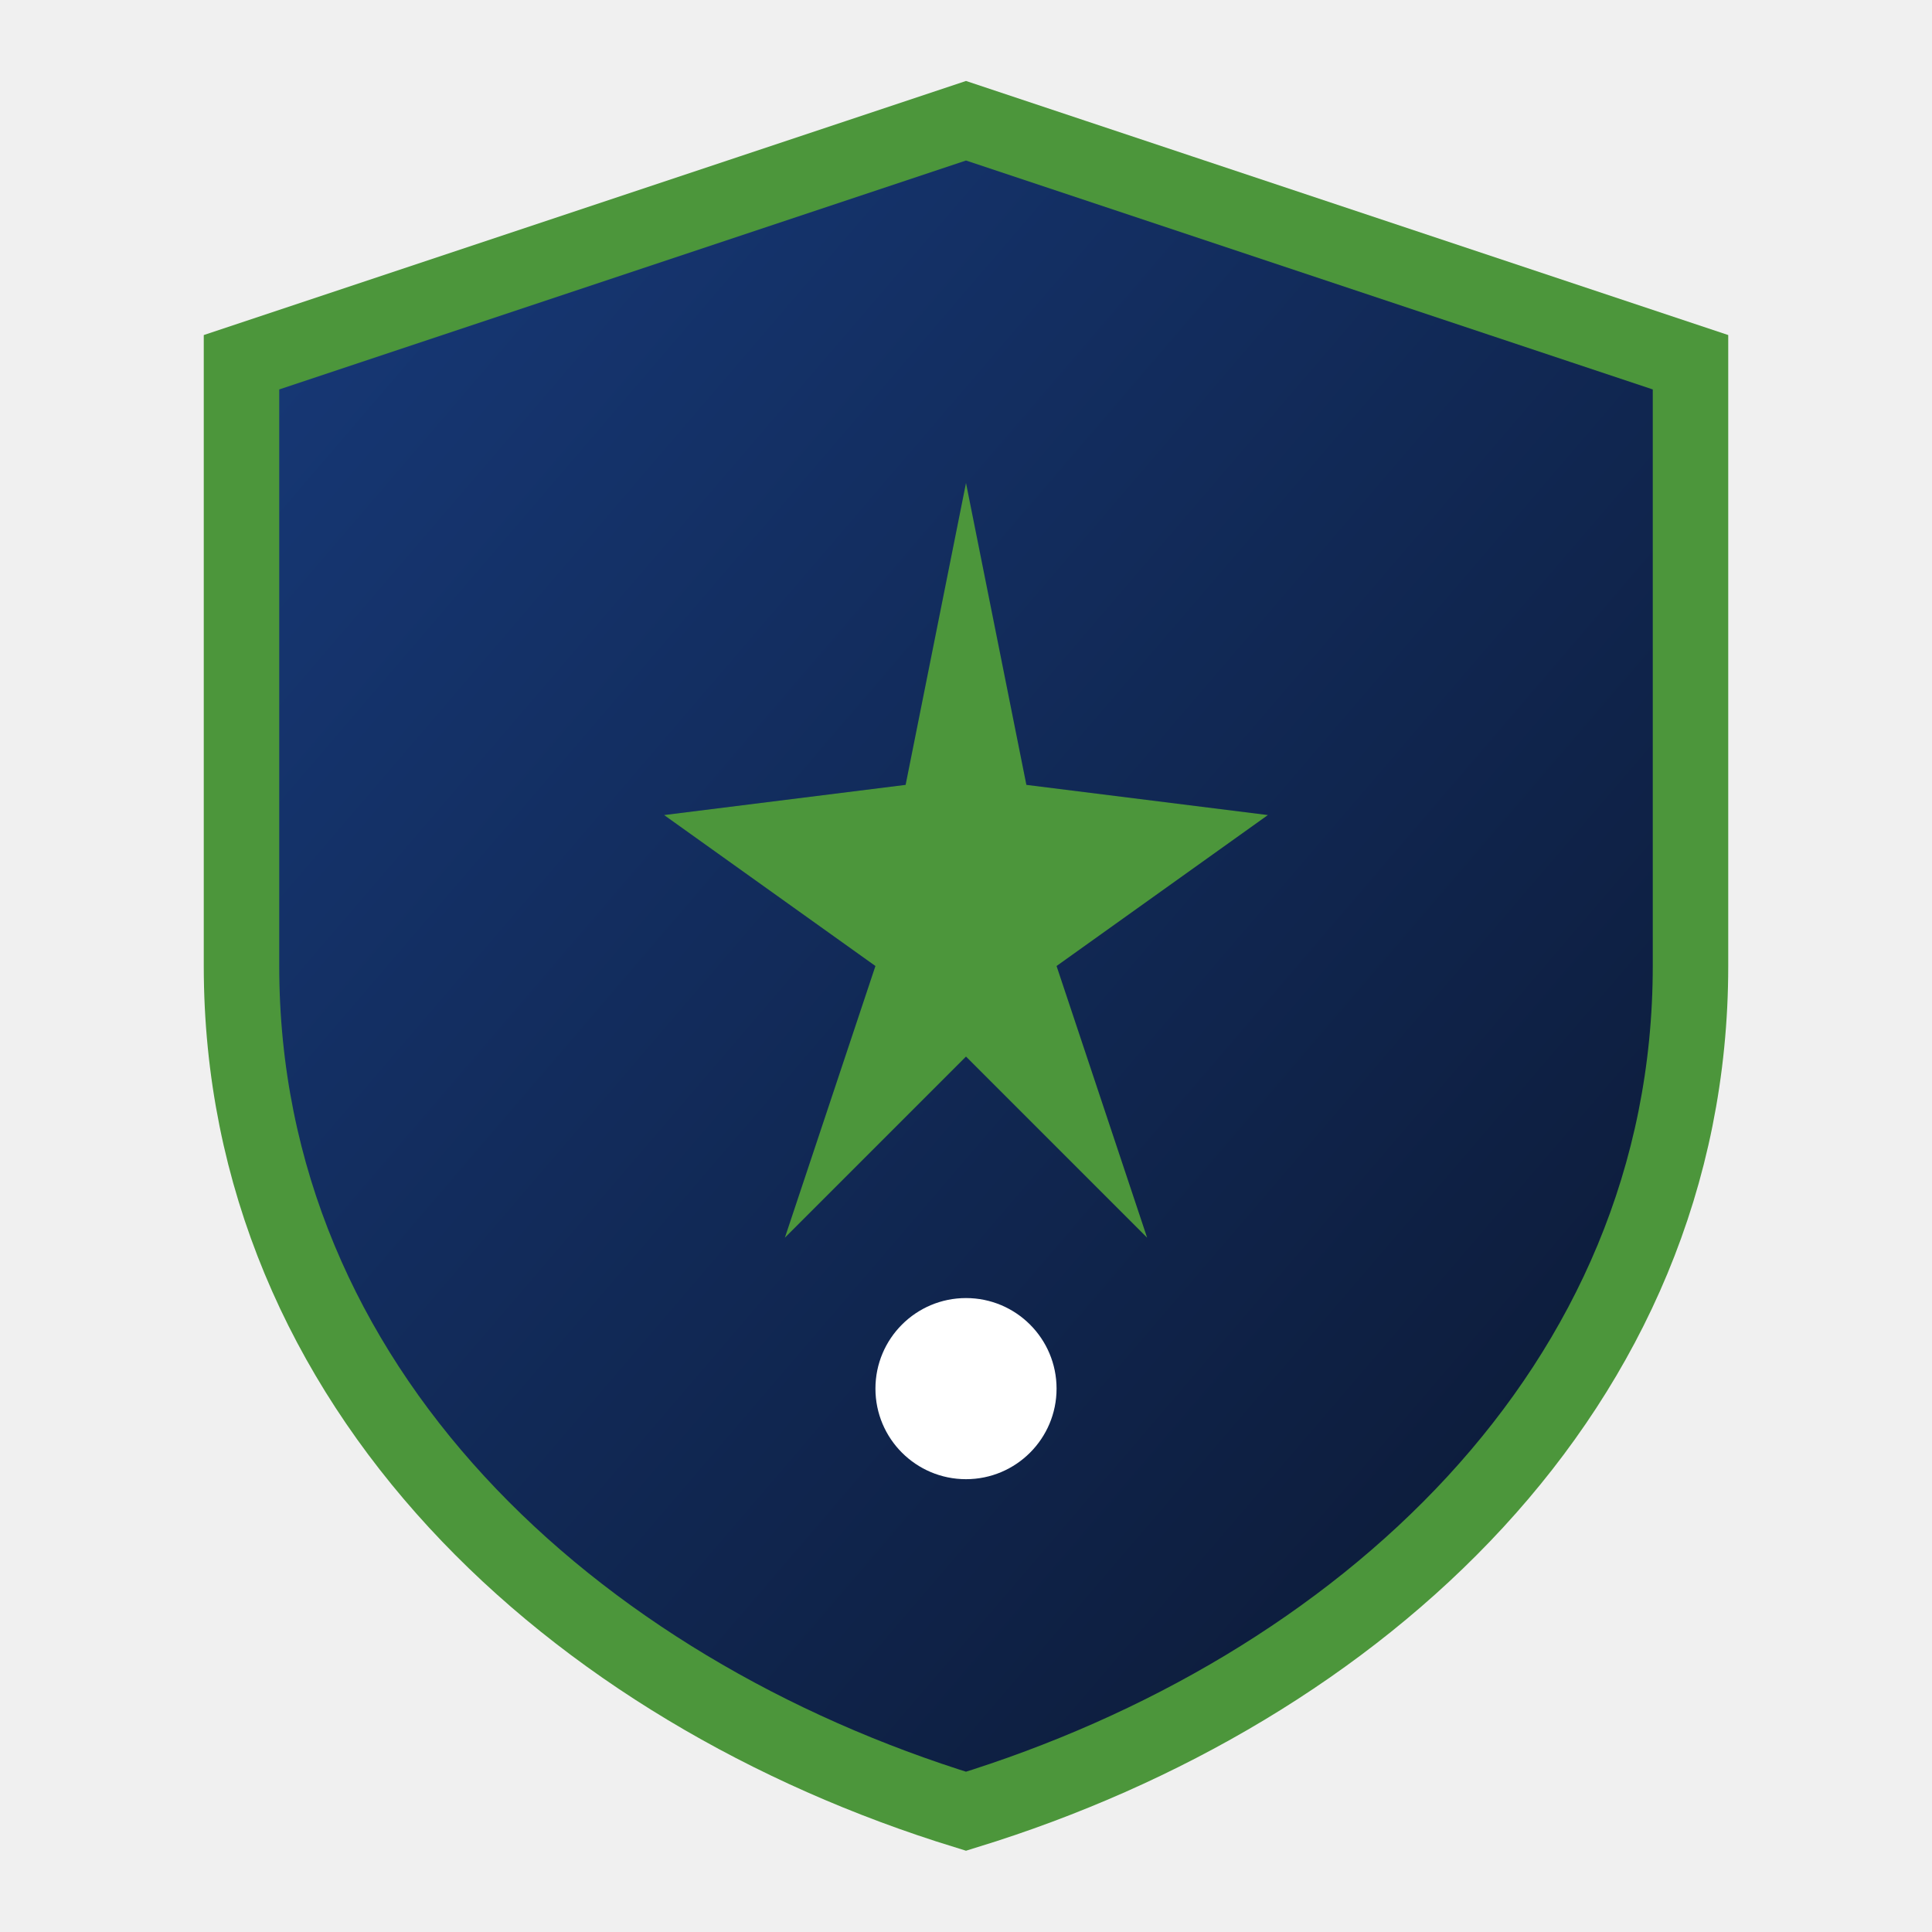
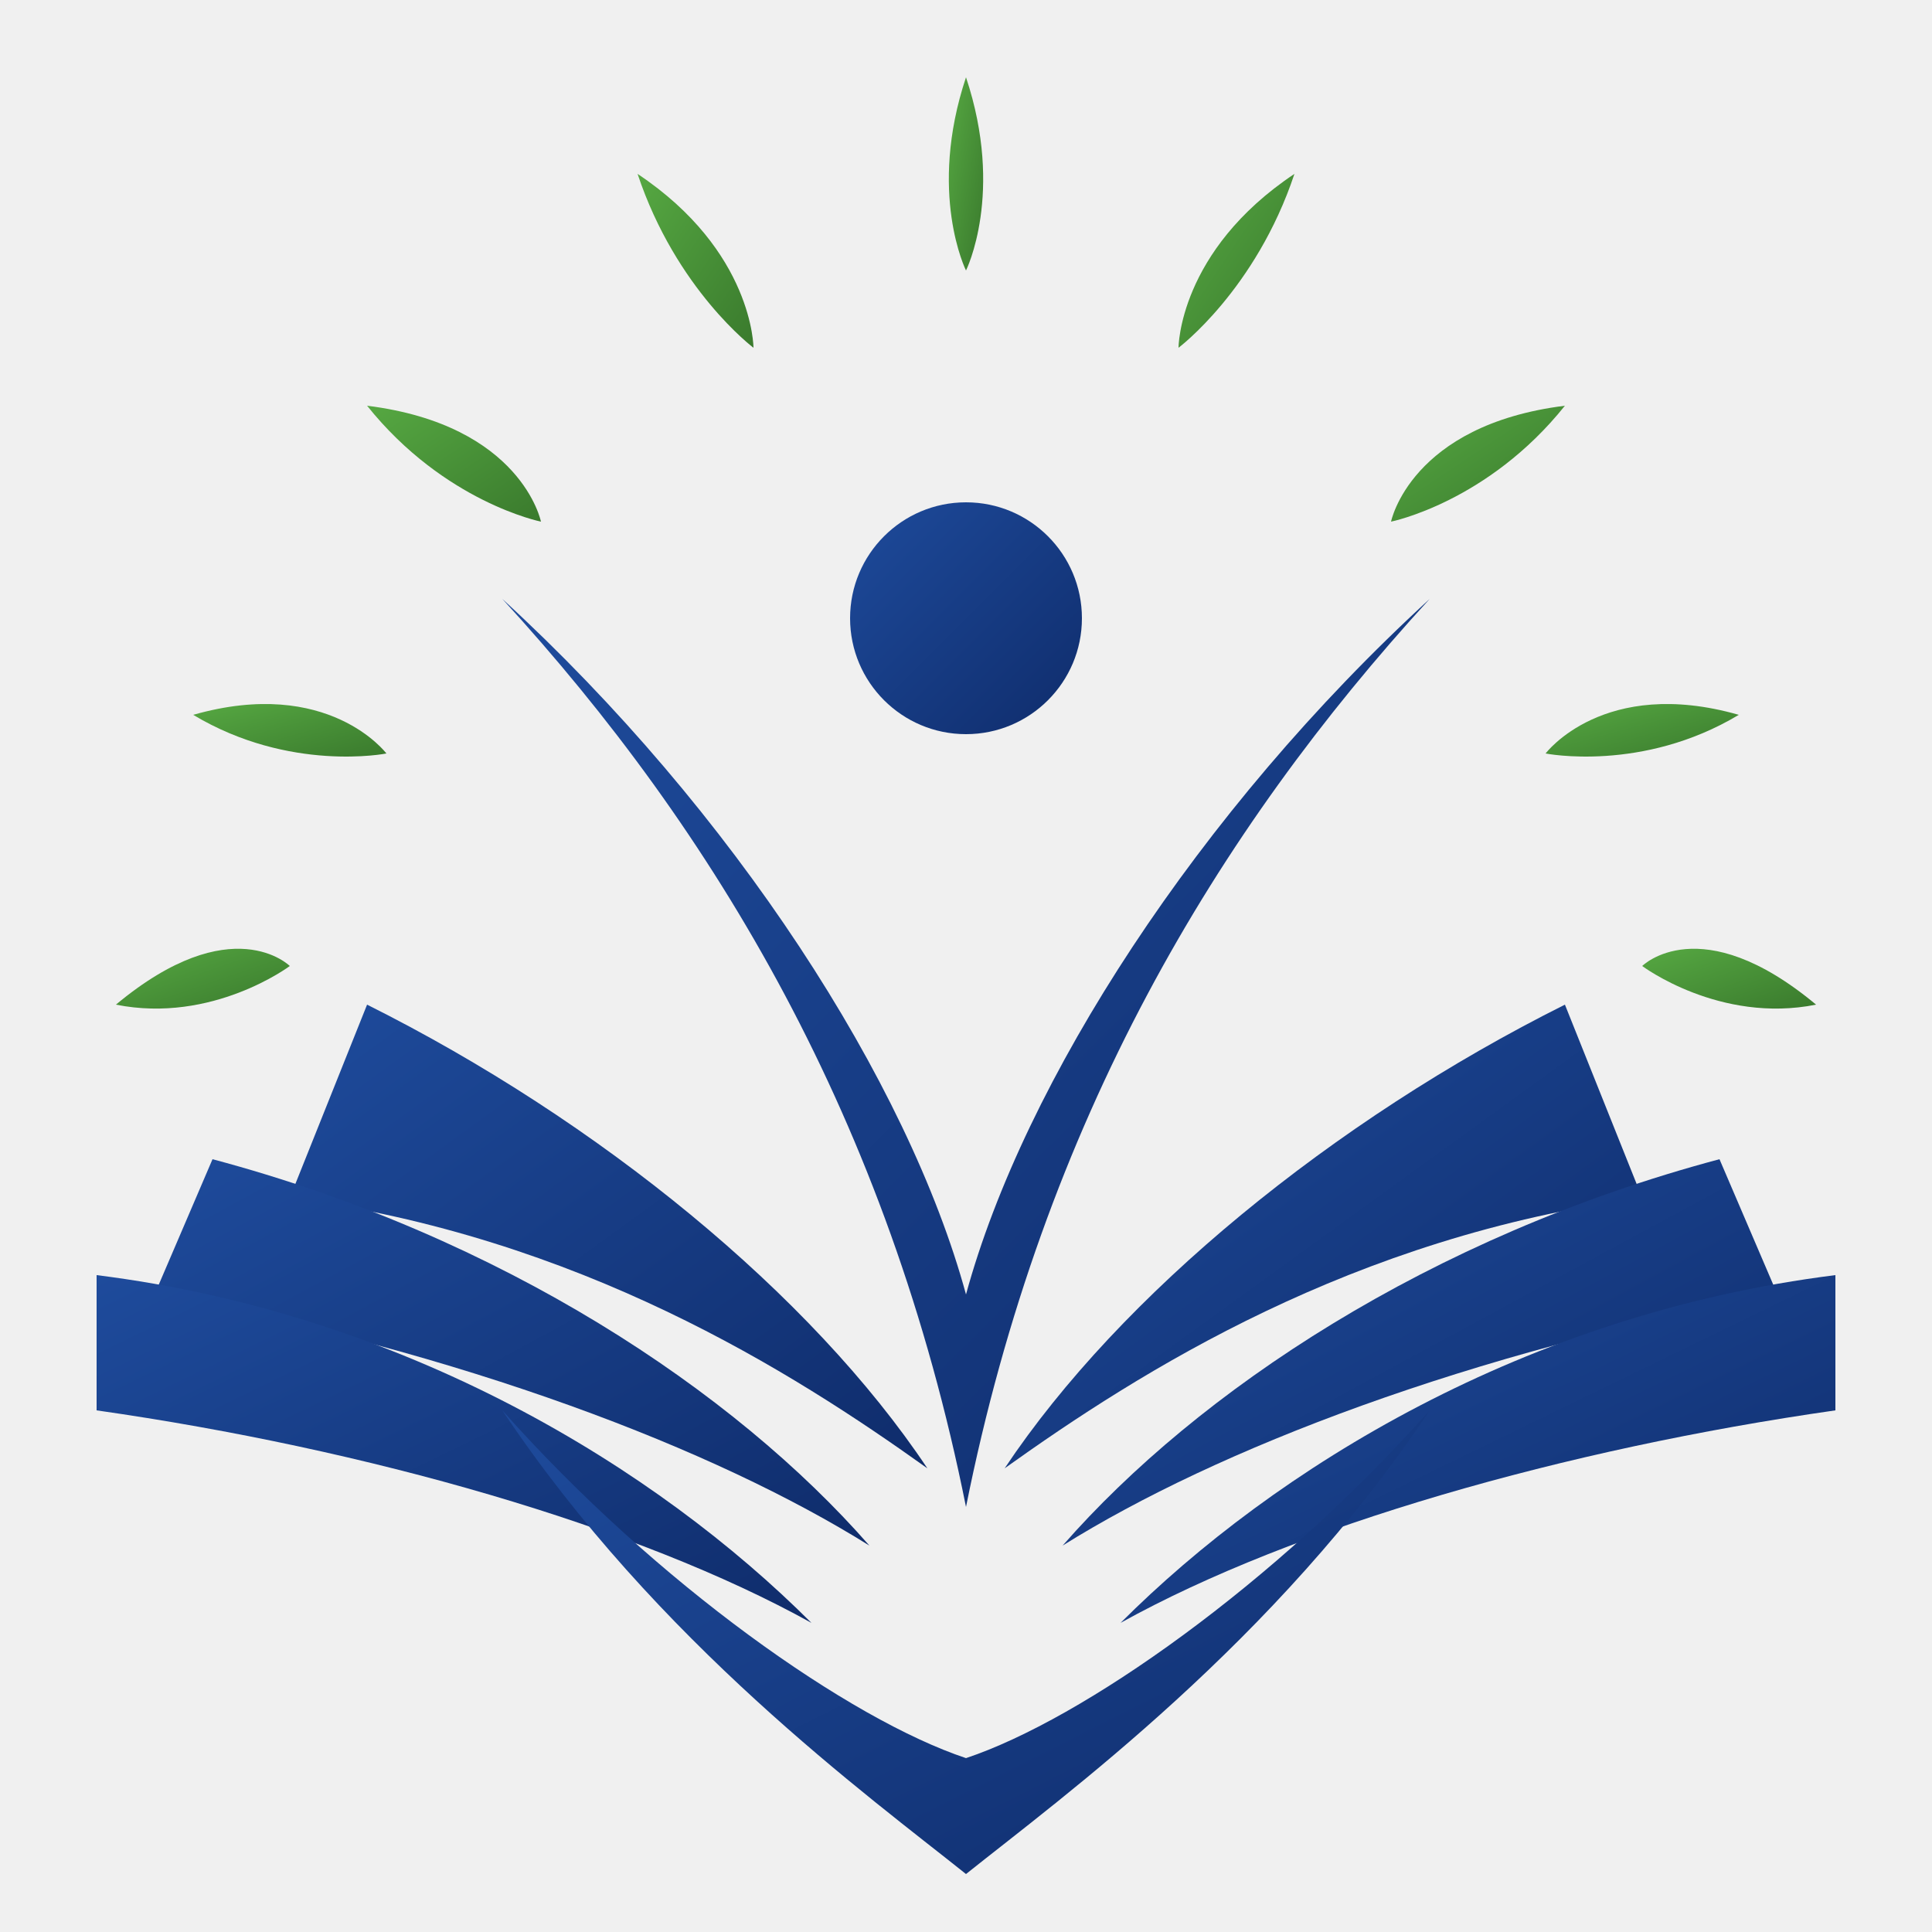
- <svg xmlns="http://www.w3.org/2000/svg" viewBox="0 0 64 64" width="64" height="64">
+ <svg xmlns="http://www.w3.org/2000/svg" viewBox="0 0 100 100" width="100" height="100">
  <defs>
-     <linearGradient id="grad1" x1="0%" y1="0%" x2="100%" y2="100%">
-       <stop offset="0%" style="stop-color:#173A7A;stop-opacity:1" />
-       <stop offset="100%" style="stop-color:#0B1730;stop-opacity:1" />
+     <linearGradient id="ppgBlue" x1="0%" y1="0%" x2="100%" y2="100%">
+       <stop offset="0%" stop-color="#1E4B9C" />
+       <stop offset="100%" stop-color="#0F2C6B" />
+     </linearGradient>
+     <linearGradient id="ppgGreen" x1="0%" y1="0%" x2="100%" y2="100%">
+       <stop offset="0%" stop-color="#56A842" />
+       <stop offset="100%" stop-color="#3A7A2D" />
    </linearGradient>
  </defs>
-   <path d="M32 4 L56 12 V32 C56 46 45 56 32 60 C19 56 8 46 8 32 V12 Z" fill="url(#grad1)" stroke="#4C963B" stroke-width="2.5" />
-   <path d="M32 16 L34 26 L42 27 L35 32 L38 41 L32 35 L26 41 L29 32 L22 27 L30 26 Z" fill="#4C963B" />
-   <circle cx="32" cy="46" r="3" fill="#FFFFFF" />
+   <path d="M50 4 C48 10 50 14 50 14 C50 14 52 10 50 4 Z" fill="url(#ppgGreen)" />
+   <path d="M33 9 C35 15 39 18 39 18 C39 18 39 13 33 9 Z" fill="url(#ppgGreen)" />
+   <path d="M19 21 C23 26 28 27 28 27 C28 27 27 22 19 21 Z" fill="url(#ppgGreen)" />
+   <path d="M10 37 C15 40 20 39 20 39 C20 39 17 35 10 37 Z" fill="url(#ppgGreen)" />
+   <path d="M6 52 C11 53 15 50 15 50 C15 50 12 47 6 52 Z" fill="url(#ppgGreen)" />
+   <path d="M67 9 C65 15 61 18 61 18 C61 18 61 13 67 9 Z" fill="url(#ppgGreen)" />
+   <path d="M81 21 C77 26 72 27 72 27 C72 27 73 22 81 21 Z" fill="url(#ppgGreen)" />
+   <path d="M90 37 C85 40 80 39 80 39 C80 39 83 35 90 37 Z" fill="url(#ppgGreen)" />
+   <path d="M94 52 C89 53 85 50 85 50 C85 50 88 47 94 52 Z" fill="url(#ppgGreen)" />
+   <circle cx="50" cy="32" r="6" fill="url(#ppgBlue)" />
+   <path d="M26 31 C38 42 47 56 50 67 C53 56 62 42 74 31 C63 43 54 58 50 78 C46 58 37 43 26 31 Z" fill="url(#ppgBlue)" />
+   <path d="M19 52 C31 58 42 67 48 76 C41 71 30 64 15 62 L19 52 Z" fill="url(#ppgBlue)" />
+   <path d="M11 60 C26 64 38 72 45 80 C37 75 24 70 8 67 L11 60 Z" fill="url(#ppgBlue)" />
+   <path d="M5 66 C21 68 34 76 42 84 C33 79 19 75 5 73 L5 66 Z" fill="url(#ppgBlue)" />
+   <path d="M81 52 C69 58 58 67 52 76 C59 71 70 64 85 62 L81 52 Z" fill="url(#ppgBlue)" />
+   <path d="M89 60 C74 64 62 72 55 80 C63 75 76 70 92 67 L89 60 Z" fill="url(#ppgBlue)" />
+   <path d="M95 66 C79 68 66 76 58 84 C67 79 81 75 95 73 L95 66 Z" fill="url(#ppgBlue)" />
+   <path d="M26 73 C34 85 45 93 50 97 C55 93 66 85 74 73 C66 82 56 89 50 91 C44 89 34 82 26 73 Z" fill="url(#ppgBlue)" />
</svg>
